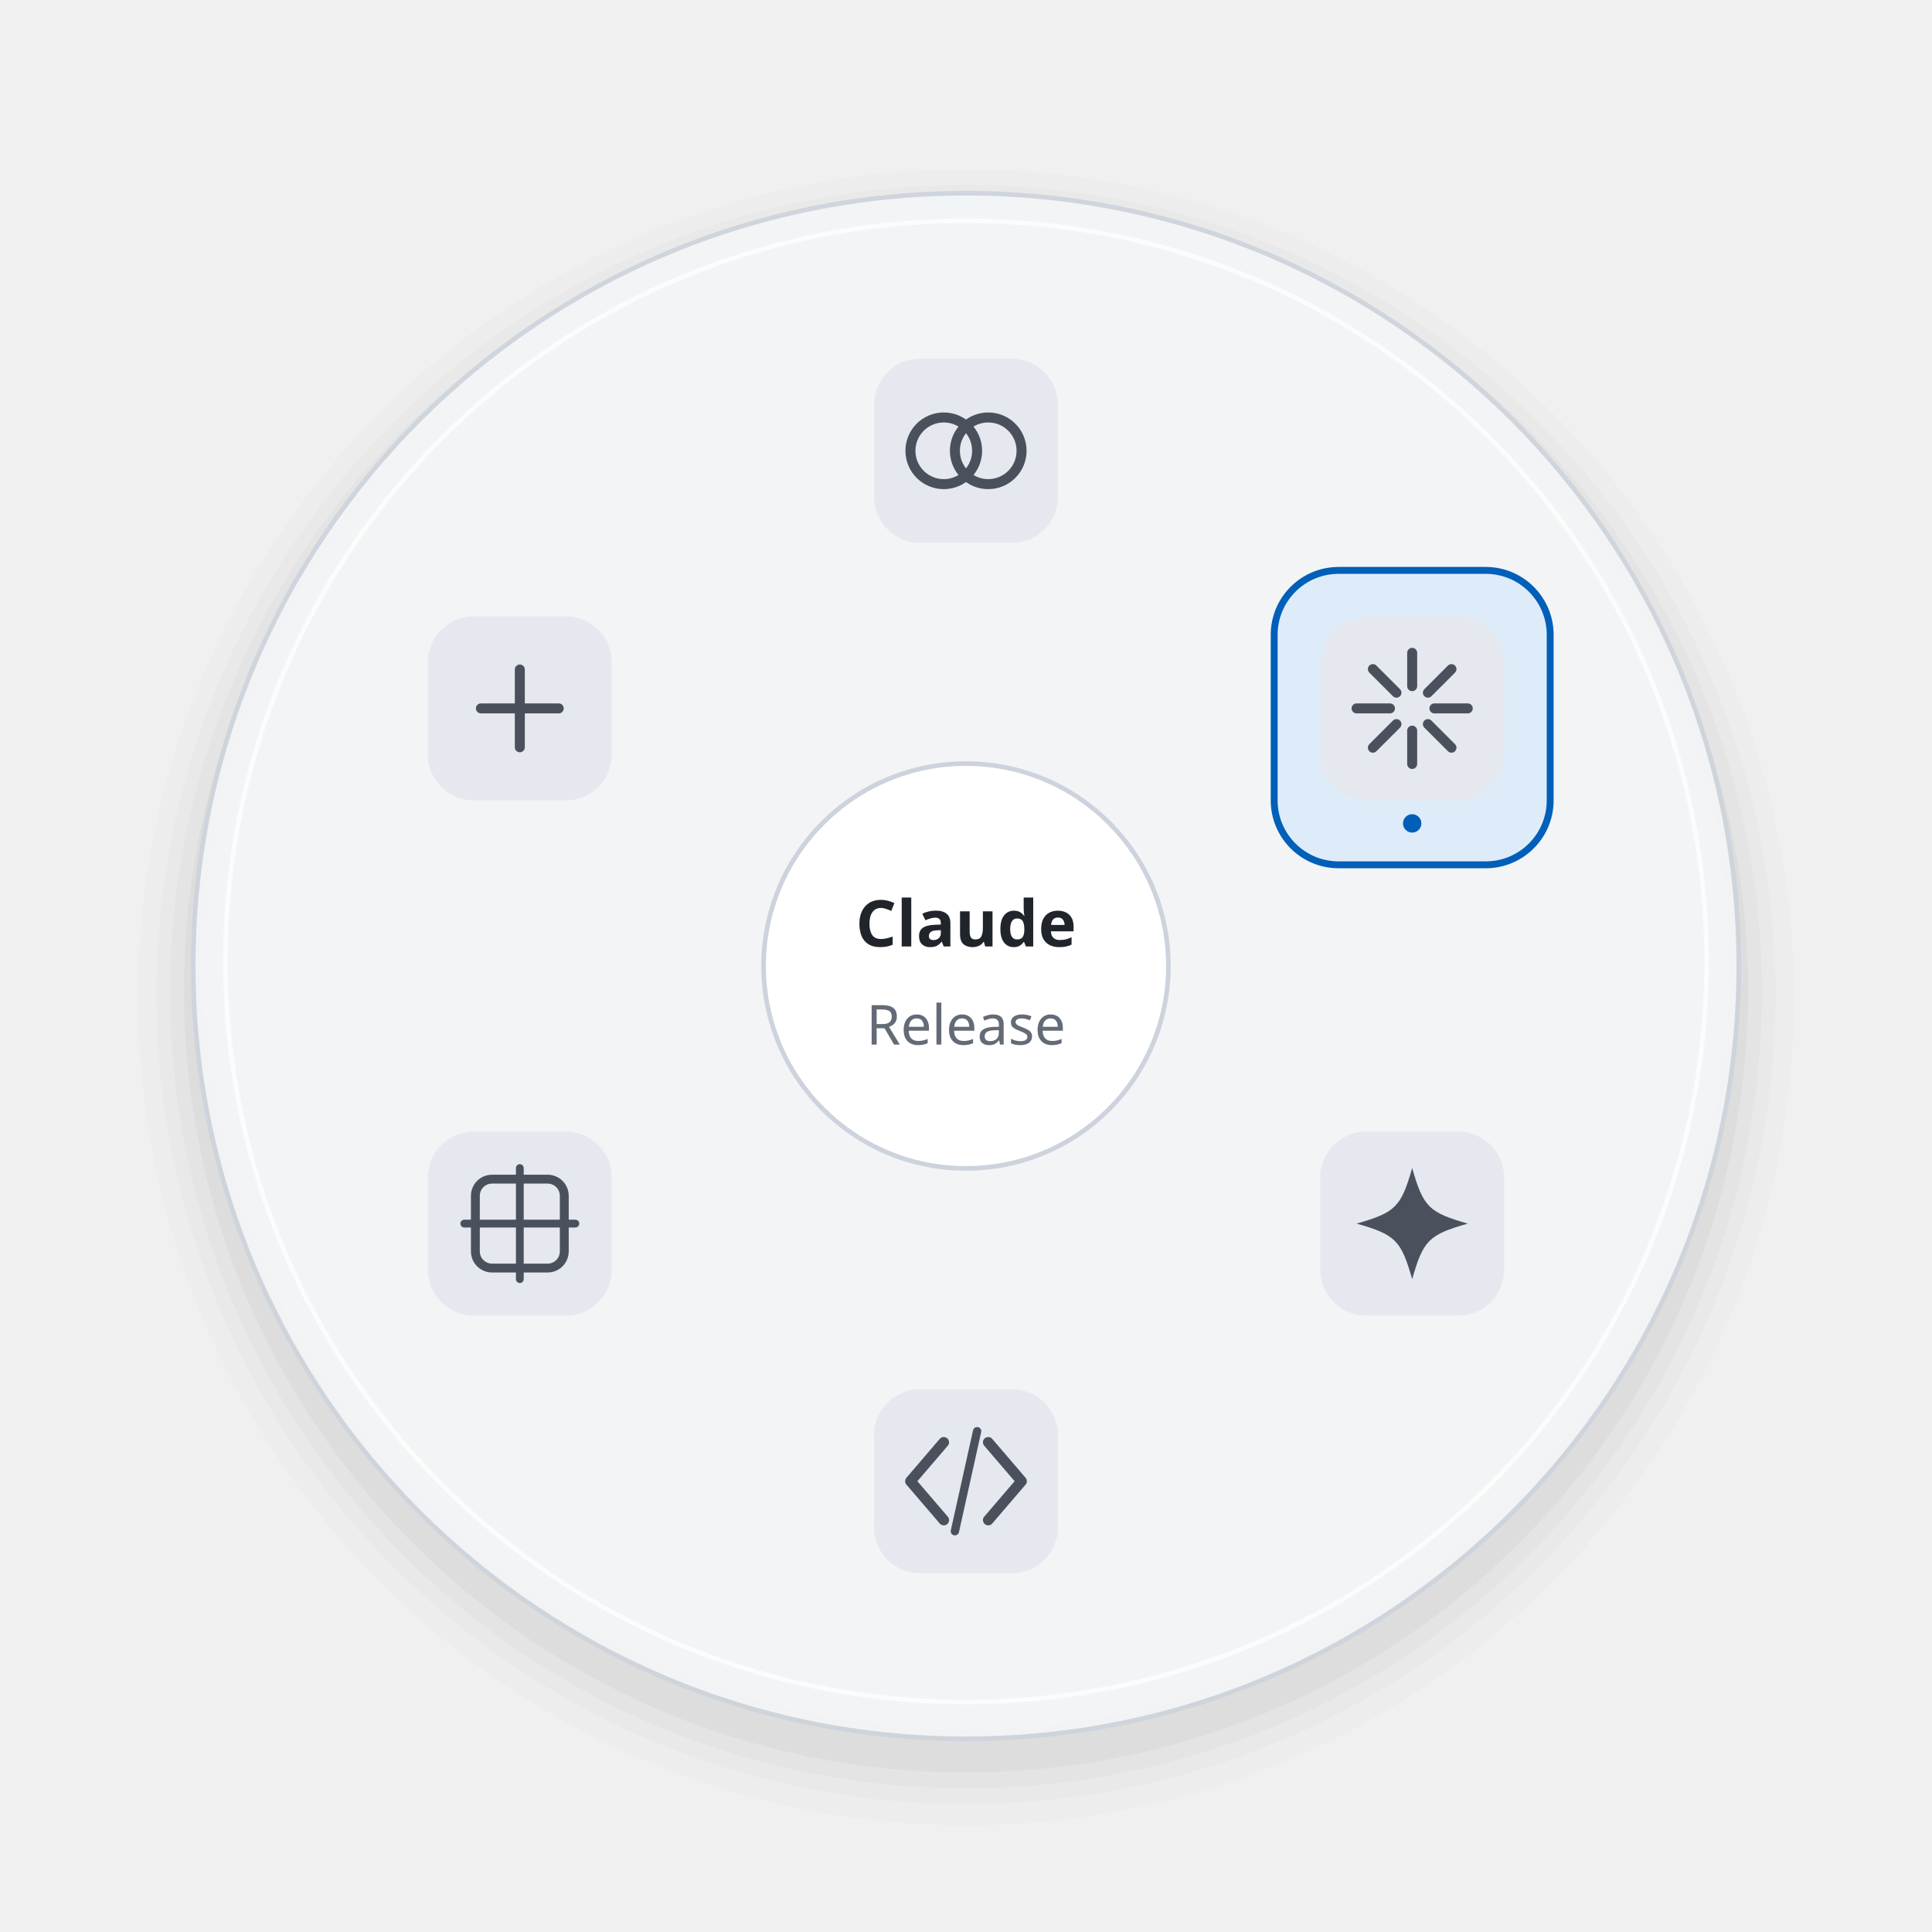
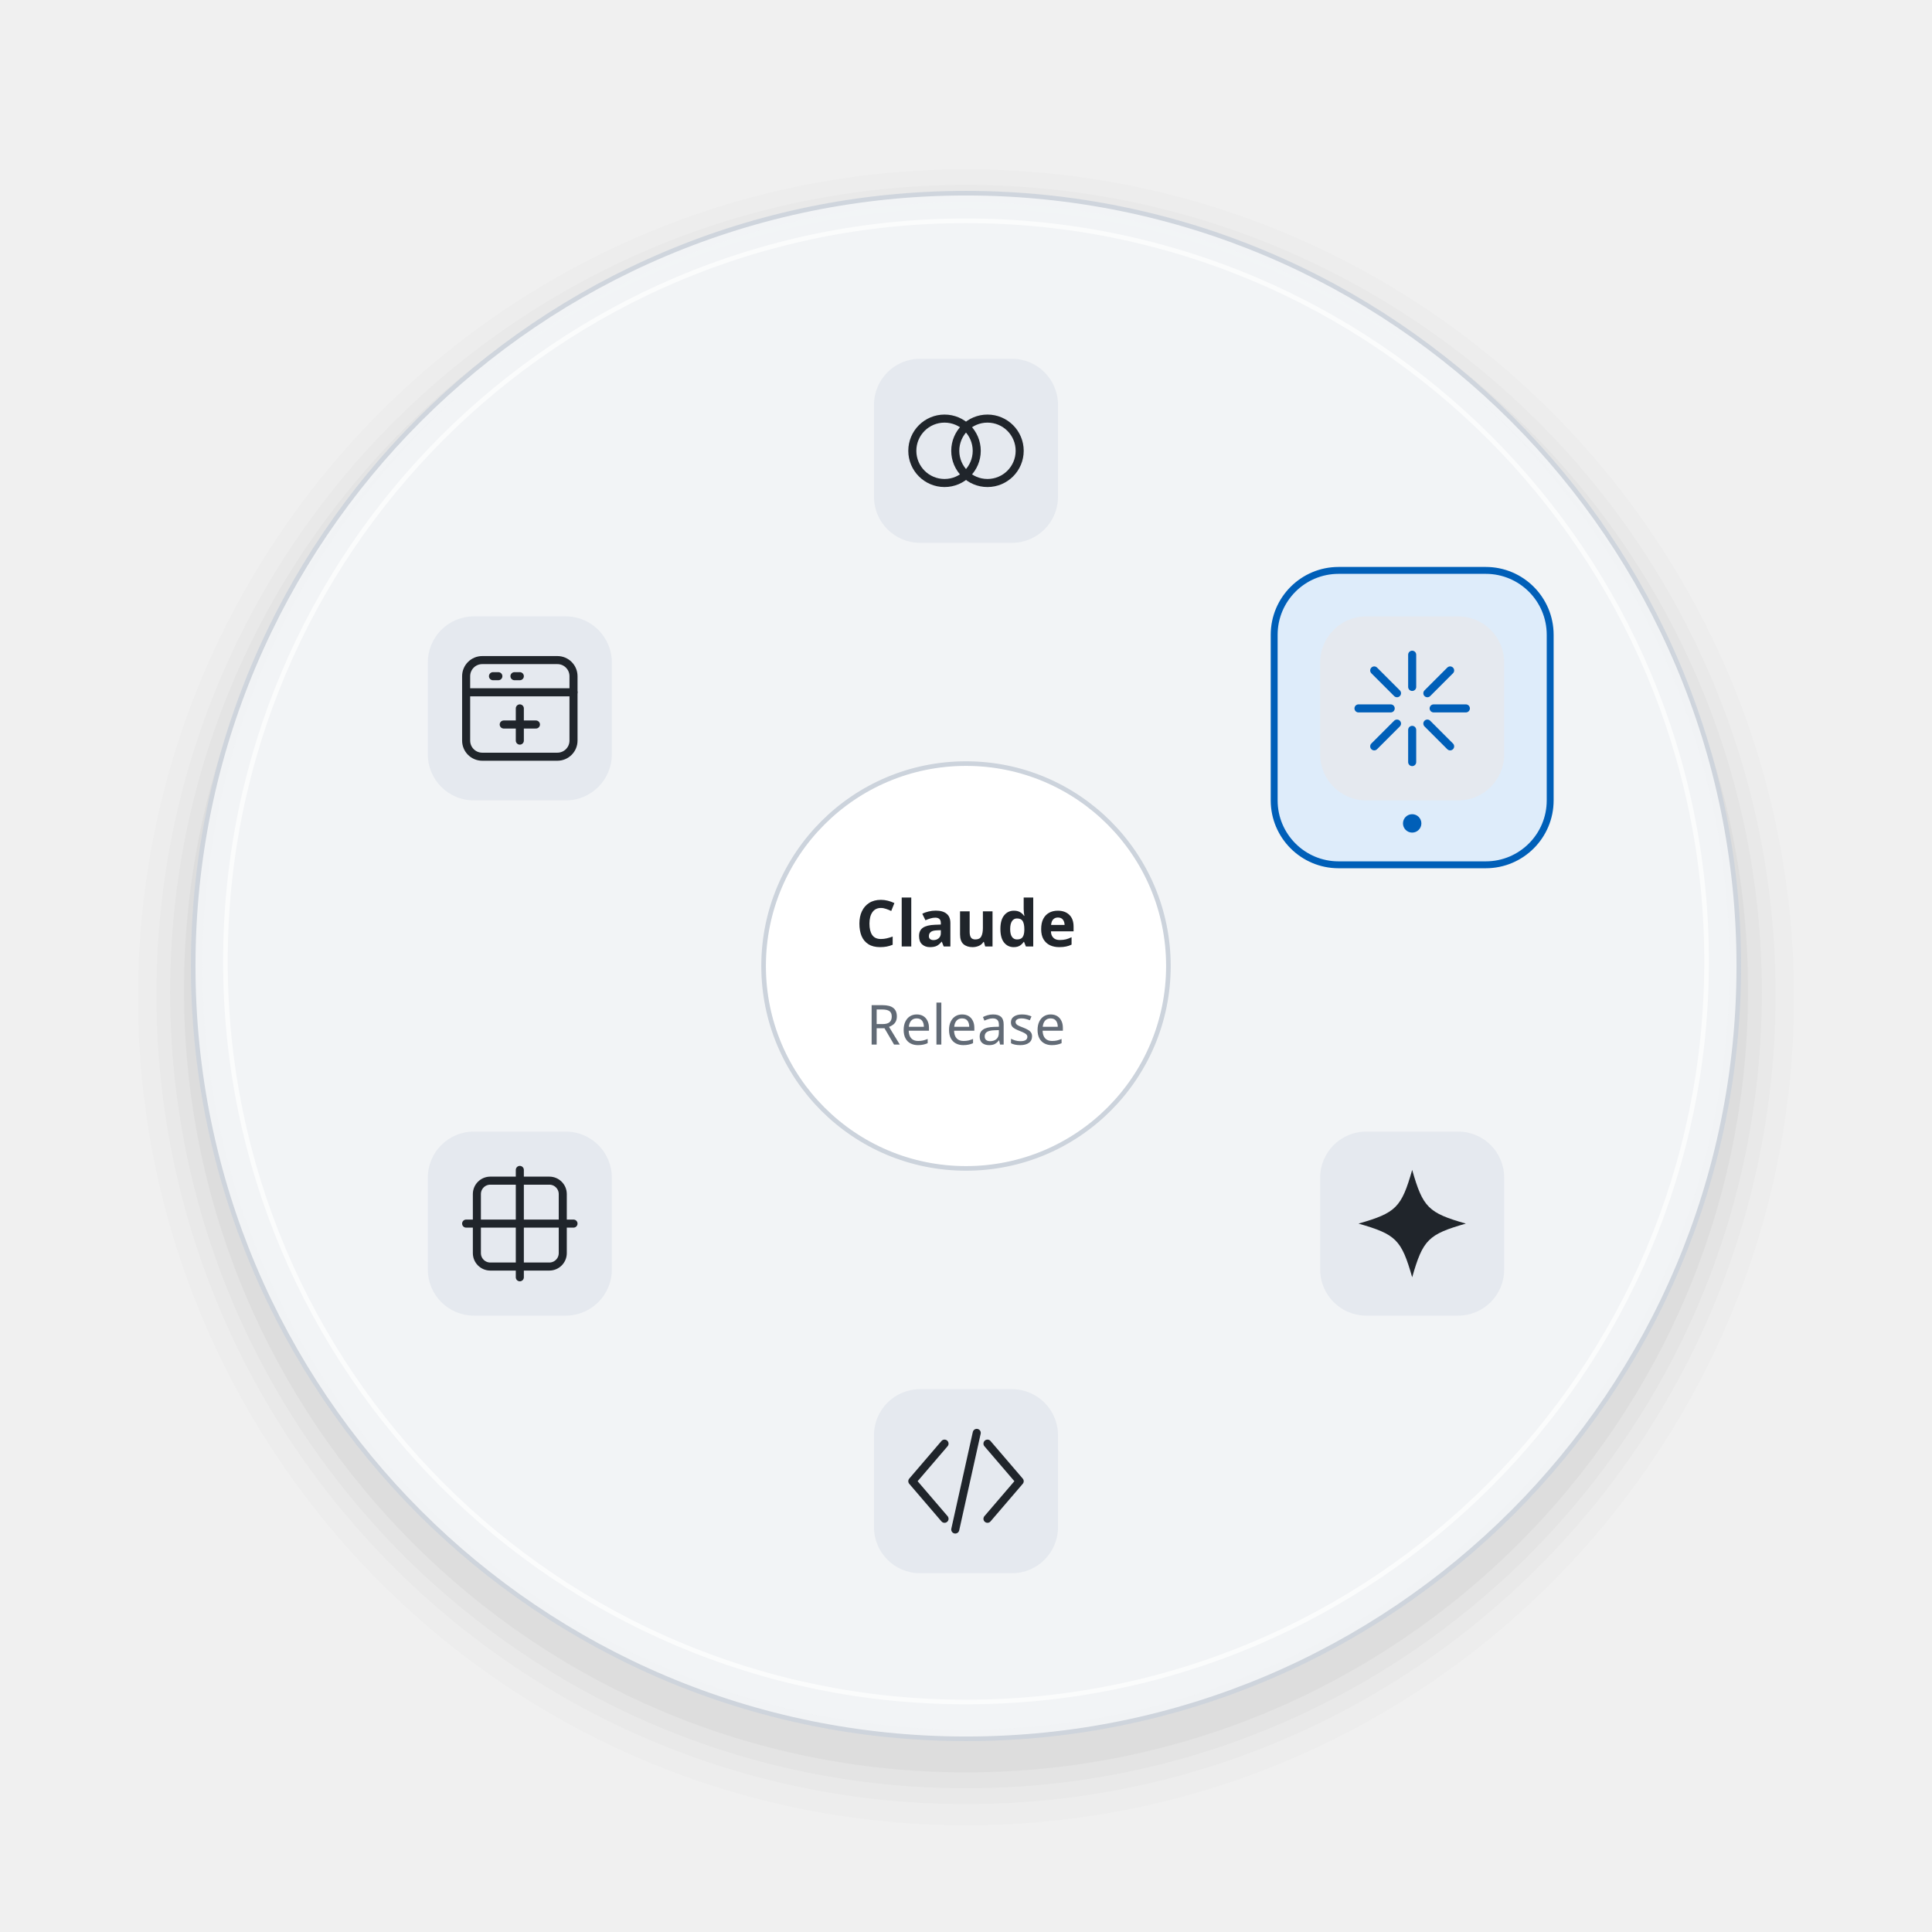
<svg xmlns="http://www.w3.org/2000/svg" width="420" height="420" viewBox="0 0 420 420" role="img">
  <g transform="translate(210 210) scale(1)">
    <circle cx="0" cy="6.8" r="180" fill="#000000" stroke="none" stroke-width="1" stroke-linejoin="round" stroke-linecap="round" opacity="0.012" />
    <circle cx="0" cy="6.2" r="176" fill="#000000" stroke="none" stroke-width="1" stroke-linejoin="round" stroke-linecap="round" opacity="0.019" />
    <circle cx="0" cy="5.75" r="173" fill="#000000" stroke="none" stroke-width="1" stroke-linejoin="round" stroke-linecap="round" opacity="0.026" />
    <circle cx="0" cy="5.3" r="170" fill="#000000" stroke="none" stroke-width="1" stroke-linejoin="round" stroke-linecap="round" opacity="0.034" />
    <circle cx="0" cy="0" r="168" fill="#F4F6F8" stroke="#CCD3DC" stroke-width="1" stroke-linejoin="round" stroke-linecap="round" opacity="0.88" />
    <circle cx="0" cy="0" r="166" fill="#F4F6F8" stroke="none" stroke-width="1" stroke-linejoin="round" stroke-linecap="round" opacity="0.25" />
    <circle cx="0" cy="-1" r="161" fill="none" stroke="#FFFFFF" stroke-width="1" stroke-linejoin="round" stroke-linecap="round" opacity="0.7" />
    <rect x="-20" y="-132" width="40" height="40" rx="10" fill="#E5E9EF" stroke="none" stroke-width="1" stroke-linejoin="round" stroke-linecap="round" opacity="1" />
-     <g transform="translate(0 -112) scale(1.208)">
-       <circle cx="-4" cy="0" r="6" fill="none" stroke="#4A515D" stroke-width="1.8" stroke-linejoin="round" stroke-linecap="round" opacity="1" />
-       <circle cx="4" cy="0" r="6" fill="none" stroke="#4A515D" stroke-width="1.8" stroke-linejoin="round" stroke-linecap="round" opacity="1" />
+     <g transform="translate(0 -112) scale(1.167)">
+       <circle cx="-4" cy="0" r="6" fill="none" stroke="#20252B" stroke-width="1.5" stroke-linejoin="round" stroke-linecap="round" opacity="1" />
+       <circle cx="4" cy="0" r="6" fill="none" stroke="#20252B" stroke-width="1.5" stroke-linejoin="round" stroke-linecap="round" opacity="1" />
    </g>
    <rect x="66.995" y="-86" width="60" height="64" rx="14" fill="#DEECFA" stroke="#005FB8" stroke-width="1.5" stroke-linejoin="round" stroke-linecap="round" opacity="1" />
    <circle cx="96.995" cy="-31" r="2" fill="#005FB8" stroke="none" stroke-width="1" stroke-linejoin="round" stroke-linecap="round" opacity="1" />
    <rect x="76.995" y="-76" width="40" height="40" rx="10" fill="#E5E9EF" stroke="none" stroke-width="1" stroke-linejoin="round" stroke-linecap="round" opacity="1" />
-     <g transform="translate(96.995 -56) scale(1.208)">
-       <path d="M4 0 L10 0" fill="none" stroke="#4A515D" stroke-width="1.8" stroke-linejoin="round" stroke-linecap="round" opacity="1" />
-       <path d="M2.828 2.828 L7.071 7.071" fill="none" stroke="#4A515D" stroke-width="1.8" stroke-linejoin="round" stroke-linecap="round" opacity="1" />
-       <path d="M0 4 L0 10" fill="none" stroke="#4A515D" stroke-width="1.8" stroke-linejoin="round" stroke-linecap="round" opacity="1" />
-       <path d="M-2.828 2.828 L-7.071 7.071" fill="none" stroke="#4A515D" stroke-width="1.8" stroke-linejoin="round" stroke-linecap="round" opacity="1" />
-       <path d="M-4 0 L-10 0" fill="none" stroke="#4A515D" stroke-width="1.8" stroke-linejoin="round" stroke-linecap="round" opacity="1" />
-       <path d="M-2.828 -2.828 L-7.071 -7.071" fill="none" stroke="#4A515D" stroke-width="1.8" stroke-linejoin="round" stroke-linecap="round" opacity="1" />
-       <path d="M-0 -4 L-0 -10" fill="none" stroke="#4A515D" stroke-width="1.8" stroke-linejoin="round" stroke-linecap="round" opacity="1" />
-       <path d="M2.828 -2.828 L7.071 -7.071" fill="none" stroke="#4A515D" stroke-width="1.8" stroke-linejoin="round" stroke-linecap="round" opacity="1" />
+     <g transform="translate(96.995 -56) scale(1.167)">
+       <path d="M4 0 L10 0" fill="none" stroke="#005FB8" stroke-width="1.5" stroke-linejoin="round" stroke-linecap="round" opacity="1" />
+       <path d="M2.828 2.828 L7.071 7.071" fill="none" stroke="#005FB8" stroke-width="1.5" stroke-linejoin="round" stroke-linecap="round" opacity="1" />
+       <path d="M0 4 L0 10" fill="none" stroke="#005FB8" stroke-width="1.5" stroke-linejoin="round" stroke-linecap="round" opacity="1" />
+       <path d="M-2.828 2.828 L-7.071 7.071" fill="none" stroke="#005FB8" stroke-width="1.5" stroke-linejoin="round" stroke-linecap="round" opacity="1" />
+       <path d="M-4 0 L-10 0" fill="none" stroke="#005FB8" stroke-width="1.5" stroke-linejoin="round" stroke-linecap="round" opacity="1" />
+       <path d="M-2.828 -2.828 L-7.071 -7.071" fill="none" stroke="#005FB8" stroke-width="1.5" stroke-linejoin="round" stroke-linecap="round" opacity="1" />
+       <path d="M-0 -4 L-0 -10" fill="none" stroke="#005FB8" stroke-width="1.5" stroke-linejoin="round" stroke-linecap="round" opacity="1" />
+       <path d="M2.828 -2.828 L7.071 -7.071" fill="none" stroke="#005FB8" stroke-width="1.5" stroke-linejoin="round" stroke-linecap="round" opacity="1" />
    </g>
    <rect x="76.995" y="36" width="40" height="40" rx="10" fill="#E5E9EF" stroke="none" stroke-width="1" stroke-linejoin="round" stroke-linecap="round" opacity="1" />
-     <g transform="translate(96.995 56) scale(1.208)">
-       <path d="M0 -10 C2 -3 3 -2 10 0 C3 2 2 3 0 10 C-2 3 -3 2 -10 0 C-3 -2 -2 -3 0 -10 Z" fill="#4A515D" stroke="none" stroke-width="1" stroke-linejoin="round" stroke-linecap="round" opacity="1" />
+     <g transform="translate(96.995 56) scale(1.167)">
+       <path d="M0 -10 C2 -3 3 -2 10 0 C3 2 2 3 0 10 C-2 3 -3 2 -10 0 C-3 -2 -2 -3 0 -10 Z" fill="#20252B" stroke="none" stroke-width="1" stroke-linejoin="round" stroke-linecap="round" opacity="1" />
    </g>
    <rect x="-20" y="92" width="40" height="40" rx="10" fill="#E5E9EF" stroke="none" stroke-width="1" stroke-linejoin="round" stroke-linecap="round" opacity="1" />
-     <g transform="translate(0 112) scale(1.208)">
-       <path d="M-4 -7 L-10 0 L-4 7" fill="none" stroke="#4A515D" stroke-width="1.9" stroke-linejoin="round" stroke-linecap="round" opacity="1" />
-       <path d="M4 -7 L10 0 L4 7" fill="none" stroke="#4A515D" stroke-width="1.9" stroke-linejoin="round" stroke-linecap="round" opacity="1" />
-       <path d="M2 -9 L-2 9" fill="none" stroke="#4A515D" stroke-width="1.5" stroke-linejoin="round" stroke-linecap="round" opacity="1" />
+     <g transform="translate(0 112) scale(1.167)">
+       <path d="M-4 -7 L-10 0 L-4 7" fill="none" stroke="#20252B" stroke-width="1.5" stroke-linejoin="round" stroke-linecap="round" opacity="1" />
+       <path d="M4 -7 L10 0 L4 7" fill="none" stroke="#20252B" stroke-width="1.5" stroke-linejoin="round" stroke-linecap="round" opacity="1" />
+       <path d="M2 -9 L-2 9" fill="none" stroke="#20252B" stroke-width="1.5" stroke-linejoin="round" stroke-linecap="round" opacity="1" />
    </g>
    <rect x="-116.995" y="36" width="40" height="40" rx="10" fill="#E5E9EF" stroke="none" stroke-width="1" stroke-linejoin="round" stroke-linecap="round" opacity="1" />
-     <g transform="translate(-96.995 56) scale(1.208)">
-       <rect x="-8" y="-8" width="16" height="16" rx="3" fill="none" stroke="#4A515D" stroke-width="1.6" stroke-linejoin="round" stroke-linecap="round" opacity="1" />
-       <path d="M0 -10 L0 10" fill="none" stroke="#4A515D" stroke-width="1.4" stroke-linejoin="round" stroke-linecap="round" opacity="1" />
-       <path d="M-10 0 L10 0" fill="none" stroke="#4A515D" stroke-width="1.4" stroke-linejoin="round" stroke-linecap="round" opacity="1" />
+     <g transform="translate(-96.995 56) scale(1.167)">
+       <rect x="-8" y="-8" width="16" height="16" rx="2.5" fill="none" stroke="#20252B" stroke-width="1.5" stroke-linejoin="round" stroke-linecap="round" opacity="1" />
+       <path d="M0 -10 L0 10" fill="none" stroke="#20252B" stroke-width="1.5" stroke-linejoin="round" stroke-linecap="round" opacity="1" />
+       <path d="M-10 0 L10 0" fill="none" stroke="#20252B" stroke-width="1.5" stroke-linejoin="round" stroke-linecap="round" opacity="1" />
    </g>
    <rect x="-116.995" y="-76" width="40" height="40" rx="10" fill="#E5E9EF" stroke="none" stroke-width="1" stroke-linejoin="round" stroke-linecap="round" opacity="1" />
-     <g transform="translate(-96.995 -56) scale(1.208)">
-       <path d="M-7 0 L7 0" fill="none" stroke="#4A515D" stroke-width="1.8" stroke-linejoin="round" stroke-linecap="round" opacity="1" />
-       <path d="M0 -7 L0 7" fill="none" stroke="#4A515D" stroke-width="1.8" stroke-linejoin="round" stroke-linecap="round" opacity="1" />
+     <g transform="translate(-96.995 -56) scale(1.167)">
+       <rect x="-10" y="-9" width="20" height="18" rx="3" fill="none" stroke="#20252B" stroke-width="1.5" stroke-linejoin="round" stroke-linecap="round" opacity="1" />
+       <path d="M-10 -3 L10 -3" fill="none" stroke="#20252B" stroke-width="1.5" stroke-linejoin="round" stroke-linecap="round" opacity="1" />
+       <path d="M-5 -6 L-4 -6" fill="none" stroke="#20252B" stroke-width="1.5" stroke-linejoin="round" stroke-linecap="round" opacity="1" />
+       <path d="M-1 -6 L0 -6" fill="none" stroke="#20252B" stroke-width="1.5" stroke-linejoin="round" stroke-linecap="round" opacity="1" />
+       <path d="M-3 3 L3 3" fill="none" stroke="#20252B" stroke-width="1.5" stroke-linejoin="round" stroke-linecap="round" opacity="1" />
+       <path d="M0 0 L0 6" fill="none" stroke="#20252B" stroke-width="1.5" stroke-linejoin="round" stroke-linecap="round" opacity="1" />
    </g>
    <circle cx="0" cy="0" r="44" fill="#FFFFFF" stroke="#CCD3DC" stroke-width="1" stroke-linejoin="round" stroke-linecap="round" opacity="1" />
    <text x="0" y="-4.24" fill="#20252B" font-family="Segoe UI Variable,Segoe UI,Microsoft YaHei,sans-serif" font-size="14" font-weight="600" text-anchor="middle">Claude</text>
    <text x="0" y="17.08" fill="#626B76" font-family="Segoe UI Variable,Segoe UI,Microsoft YaHei,sans-serif" font-size="12" font-weight="400" text-anchor="middle">Release</text>
  </g>
</svg>
